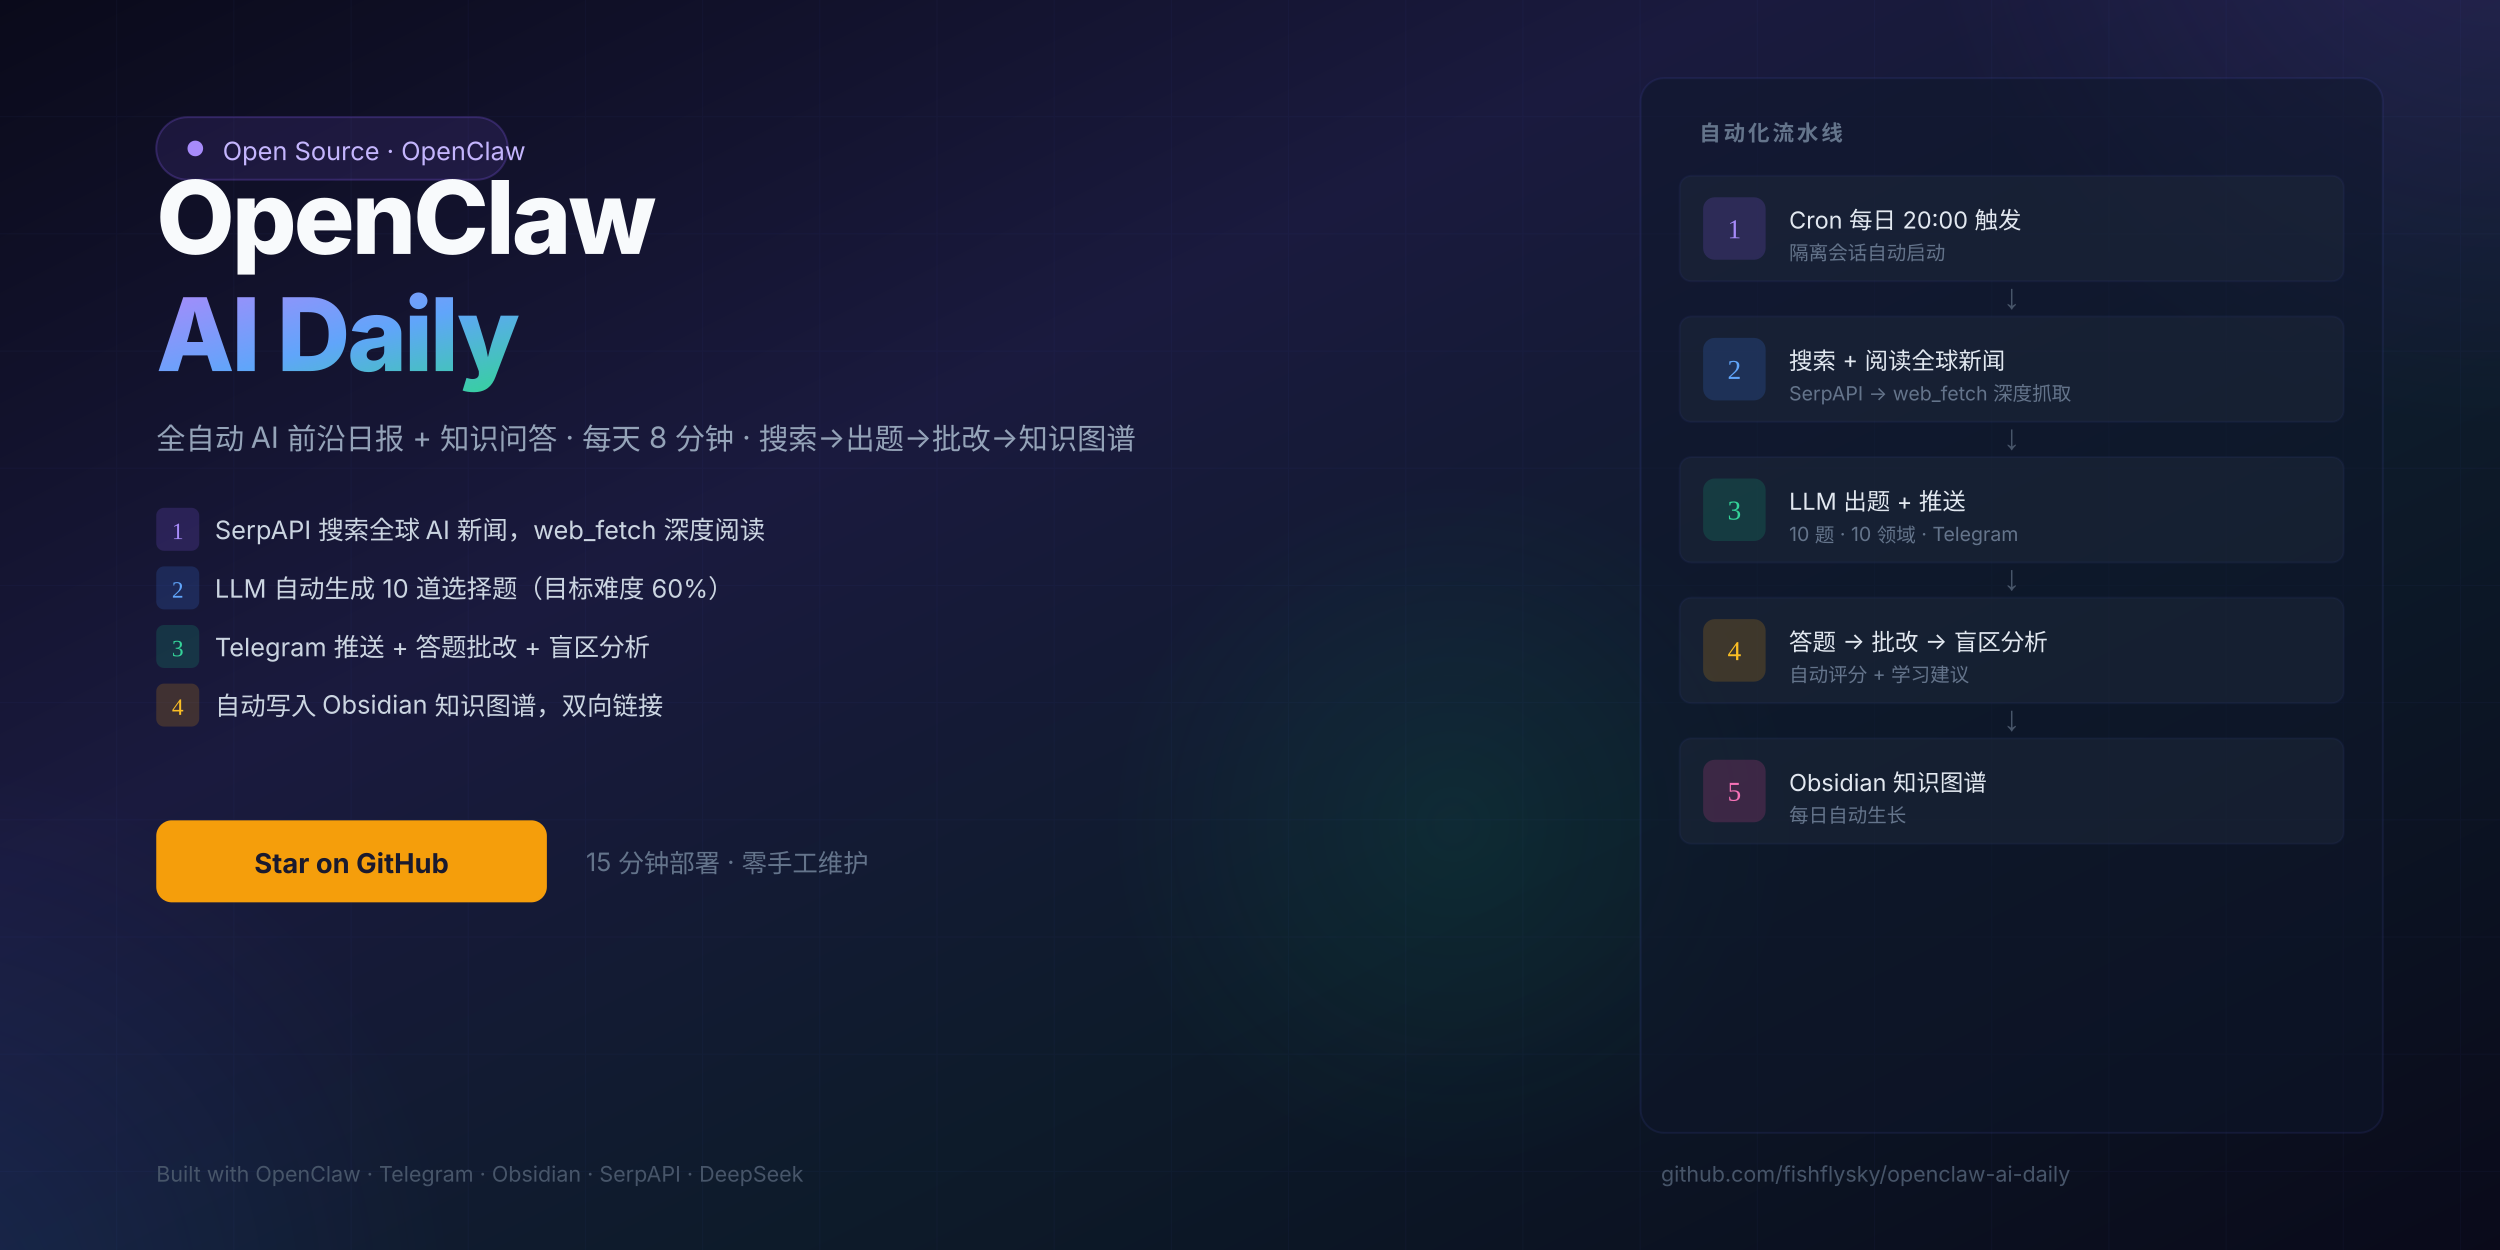
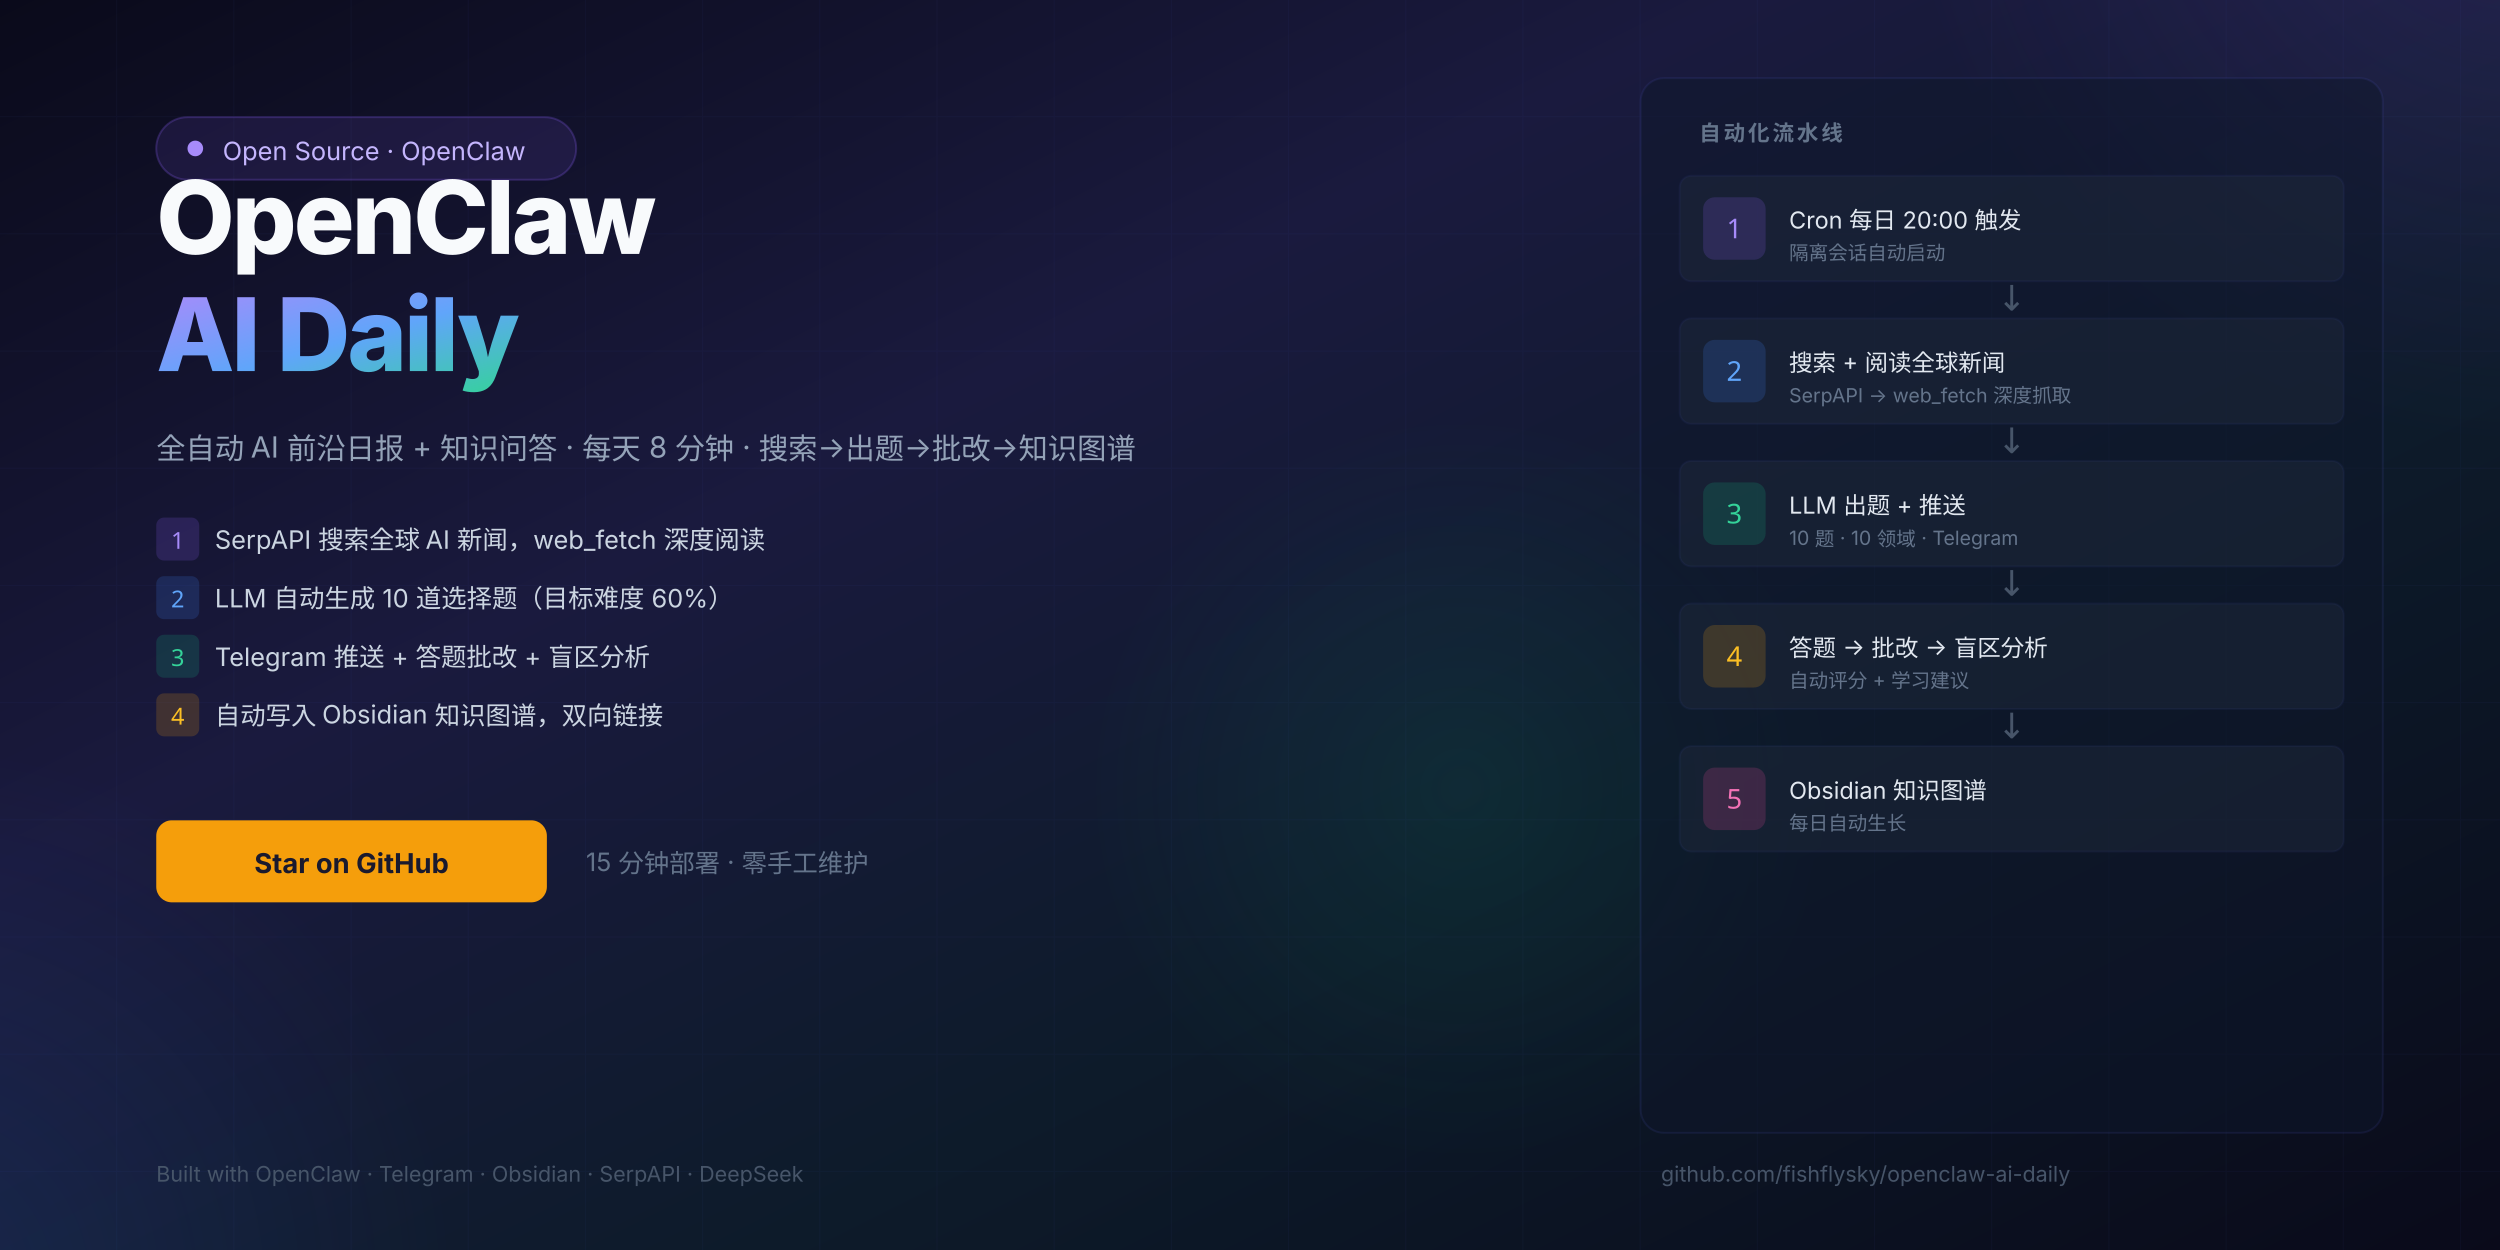
<svg xmlns="http://www.w3.org/2000/svg" width="1280" height="640" viewBox="0 0 1280 640">
  <defs>
    <linearGradient id="bg" x1="0" y1="0" x2="1" y2="1">
      <stop offset="0%" stop-color="#0a0a1a" />
      <stop offset="35%" stop-color="#1a1a3e" />
      <stop offset="65%" stop-color="#0d1b2a" />
      <stop offset="100%" stop-color="#0a0a1a" />
    </linearGradient>
    <linearGradient id="titleGrad" x1="0" y1="0" x2="1" y2="1">
      <stop offset="0%" stop-color="#a78bfa" />
      <stop offset="50%" stop-color="#60a5fa" />
      <stop offset="100%" stop-color="#34d399" />
    </linearGradient>
    <radialGradient id="orb1" cx="0.8" cy="0.2" r="0.5">
      <stop offset="0%" stop-color="#8b5cf6" stop-opacity="0.15" />
      <stop offset="100%" stop-color="#8b5cf6" stop-opacity="0" />
    </radialGradient>
-     <radialGradient id="orb2" cx="0.15" cy="0.8" r="0.5">
+     <radialGradient id="orb2" cx="0.15" cy="0.75" r="0.5">
      <stop offset="0%" stop-color="#3b82f6" stop-opacity="0.12" />
      <stop offset="100%" stop-color="#3b82f6" stop-opacity="0" />
    </radialGradient>
    <radialGradient id="orb3" cx="0.6" cy="0.55" r="0.4">
      <stop offset="0%" stop-color="#10b981" stop-opacity="0.10" />
      <stop offset="100%" stop-color="#10b981" stop-opacity="0" />
    </radialGradient>
  </defs>
  <rect width="1280" height="640" fill="url(#bg)" />
  <pattern id="grid" width="60" height="60" patternUnits="userSpaceOnUse">
    <path d="M60 0V60M0 60H60" stroke="#6366f1" stroke-opacity="0.04" fill="none" />
  </pattern>
  <rect width="1280" height="640" fill="url(#grid)" />
-   <circle cx="1100" cy="100" r="300" fill="url(#orb1)" />
-   <circle cx="150" cy="500" r="280" fill="url(#orb2)" />
-   <circle cx="700" cy="400" r="220" fill="url(#orb3)" />
-   <rect x="80" y="60" rx="16" width="180" height="32" fill="#8b5cf6" fill-opacity="0.12" stroke="#8b5cf6" stroke-opacity="0.25" />
+   <circle cx="1100" cy="100" r="320" fill="url(#orb1)" />
+   <circle cx="150" cy="520" r="280" fill="url(#orb2)" />
+   <circle cx="700" cy="380" r="240" fill="url(#orb3)" />
+   <rect x="80" y="60" rx="16" width="215" height="32" fill="#8b5cf6" fill-opacity="0.12" stroke="#8b5cf6" stroke-opacity="0.25" />
  <circle cx="100" cy="76" r="4" fill="#a78bfa" />
  <text x="114" y="82" font-family="system-ui,-apple-system,'PingFang SC','Microsoft YaHei',sans-serif" font-size="13" fill="#c4b5fd">Open Source · OpenClaw</text>
  <text x="80" y="130" font-family="system-ui,-apple-system,'PingFang SC','Microsoft YaHei',sans-serif" font-size="52" font-weight="800" fill="#f8fafc" letter-spacing="-1.5">OpenClaw</text>
  <text x="80" y="190" font-family="system-ui,-apple-system,'PingFang SC','Microsoft YaHei',sans-serif" font-size="52" font-weight="800" fill="url(#titleGrad)" letter-spacing="-1.5">AI Daily</text>
-   <text x="80" y="230" font-family="system-ui,-apple-system,'PingFang SC','Microsoft YaHei',sans-serif" font-size="15" fill="#94a3b8">全自动 AI 前沿日报 + 知识问答 · 每天 8 分钟 · 搜索→出题→批改→知识图谱</text>
-   <g transform="translate(80,260)">
+   <text x="80" y="235" font-family="system-ui,-apple-system,'PingFang SC','Microsoft YaHei',sans-serif" font-size="15" fill="#94a3b8">全自动 AI 前沿日报 + 知识问答 · 每天 8 分钟 · 搜索→出题→批改→知识图谱</text>
+   <g transform="translate(80, 265)">
    <g>
      <rect x="0" y="0" rx="4" width="22" height="22" fill="#8b5cf6" opacity="0.18" />
-       <text x="11" y="16" font-size="12" fill="#a78bfa" text-anchor="middle">1</text>
+       <text x="11" y="16" font-size="12" fill="#a78bfa" font-family="system-ui,sans-serif" text-anchor="middle">1</text>
      <text x="30" y="16" font-family="system-ui,-apple-system,'PingFang SC','Microsoft YaHei',sans-serif" font-size="13" fill="#cbd5e1">SerpAPI 搜索全球 AI 新闻，web_fetch 深度阅读</text>
    </g>
-     <g transform="translate(0,30)">
+     <g transform="translate(0, 30)">
      <rect x="0" y="0" rx="4" width="22" height="22" fill="#3b82f6" opacity="0.18" />
-       <text x="11" y="16" font-size="12" fill="#60a5fa" text-anchor="middle">2</text>
+       <text x="11" y="16" font-size="12" fill="#60a5fa" font-family="system-ui,sans-serif" text-anchor="middle">2</text>
      <text x="30" y="16" font-family="system-ui,-apple-system,'PingFang SC','Microsoft YaHei',sans-serif" font-size="13" fill="#cbd5e1">LLM 自动生成 10 道选择题（目标难度 60%）</text>
    </g>
-     <g transform="translate(0,60)">
+     <g transform="translate(0, 60)">
      <rect x="0" y="0" rx="4" width="22" height="22" fill="#10b981" opacity="0.18" />
-       <text x="11" y="16" font-size="12" fill="#34d399" text-anchor="middle">3</text>
+       <text x="11" y="16" font-size="12" fill="#34d399" font-family="system-ui,sans-serif" text-anchor="middle">3</text>
      <text x="30" y="16" font-family="system-ui,-apple-system,'PingFang SC','Microsoft YaHei',sans-serif" font-size="13" fill="#cbd5e1">Telegram 推送 + 答题批改 + 盲区分析</text>
    </g>
-     <g transform="translate(0,90)">
+     <g transform="translate(0, 90)">
      <rect x="0" y="0" rx="4" width="22" height="22" fill="#f59e0b" opacity="0.18" />
-       <text x="11" y="16" font-size="12" fill="#fbbf24" text-anchor="middle">4</text>
+       <text x="11" y="16" font-size="12" fill="#fbbf24" font-family="system-ui,sans-serif" text-anchor="middle">4</text>
      <text x="30" y="16" font-family="system-ui,-apple-system,'PingFang SC','Microsoft YaHei',sans-serif" font-size="13" fill="#cbd5e1">自动写入 Obsidian 知识图谱，双向链接</text>
    </g>
  </g>
  <rect x="80" y="420" rx="8" width="200" height="42" fill="#f59e0b" />
  <text x="180" y="447" font-family="system-ui,-apple-system,'PingFang SC','Microsoft YaHei',sans-serif" font-size="14" font-weight="700" fill="#1a1a2e" text-anchor="middle">Star on GitHub</text>
  <text x="300" y="446" font-family="system-ui,-apple-system,'PingFang SC','Microsoft YaHei',sans-serif" font-size="13" fill="#64748b">15 分钟部署 · 零手工维护</text>
  <rect x="840" y="40" rx="12" width="380" height="540" fill="#0f172a" fill-opacity="0.5" stroke="#6366f1" stroke-opacity="0.1" />
  <text x="870" y="72" font-family="system-ui,-apple-system,'PingFang SC','Microsoft YaHei',sans-serif" font-size="11" fill="#64748b" font-weight="600" letter-spacing="1.5">自动化流水线</text>
-   <g transform="translate(860,90)">
+   <g transform="translate(860, 90)">
    <rect x="0" y="0" rx="6" width="340" height="54" fill="#1e293b" fill-opacity="0.5" stroke="#6366f1" stroke-opacity="0.06" />
    <rect x="12" y="11" rx="6" width="32" height="32" fill="#8b5cf6" opacity="0.18" />
-     <text x="28" y="32" font-size="14" fill="#a78bfa" text-anchor="middle">1</text>
+     <text x="28" y="32" font-size="14" fill="#a78bfa" font-family="system-ui,sans-serif" text-anchor="middle">1</text>
    <text x="56" y="27" font-family="system-ui,-apple-system,'PingFang SC','Microsoft YaHei',sans-serif" font-size="12" fill="#e2e8f0">Cron 每日 20:00 触发</text>
    <text x="56" y="43" font-family="system-ui,-apple-system,'PingFang SC','Microsoft YaHei',sans-serif" font-size="10" fill="#64748b">隔离会话自动启动</text>
  </g>
-   <text x="1030" y="158" font-size="18" fill="#475569" text-anchor="middle">↓</text>
-   <g transform="translate(860,162)">
+   <text x="1030" y="159" font-size="18" fill="#475569" font-family="system-ui,sans-serif" text-anchor="middle">↓</text>
+   <g transform="translate(860, 163)">
    <rect x="0" y="0" rx="6" width="340" height="54" fill="#1e293b" fill-opacity="0.5" stroke="#6366f1" stroke-opacity="0.06" />
    <rect x="12" y="11" rx="6" width="32" height="32" fill="#3b82f6" opacity="0.18" />
-     <text x="28" y="32" font-size="14" fill="#60a5fa" text-anchor="middle">2</text>
+     <text x="28" y="32" font-size="14" fill="#60a5fa" font-family="system-ui,sans-serif" text-anchor="middle">2</text>
    <text x="56" y="27" font-family="system-ui,-apple-system,'PingFang SC','Microsoft YaHei',sans-serif" font-size="12" fill="#e2e8f0">搜索 + 阅读全球新闻</text>
    <text x="56" y="43" font-family="system-ui,-apple-system,'PingFang SC','Microsoft YaHei',sans-serif" font-size="10" fill="#64748b">SerpAPI → web_fetch 深度抓取</text>
  </g>
-   <text x="1030" y="230" font-size="18" fill="#475569" text-anchor="middle">↓</text>
-   <g transform="translate(860,234)">
+   <text x="1030" y="232" font-size="18" fill="#475569" font-family="system-ui,sans-serif" text-anchor="middle">↓</text>
+   <g transform="translate(860, 236)">
    <rect x="0" y="0" rx="6" width="340" height="54" fill="#1e293b" fill-opacity="0.5" stroke="#6366f1" stroke-opacity="0.06" />
    <rect x="12" y="11" rx="6" width="32" height="32" fill="#10b981" opacity="0.18" />
-     <text x="28" y="32" font-size="14" fill="#34d399" text-anchor="middle">3</text>
+     <text x="28" y="32" font-size="14" fill="#34d399" font-family="system-ui,sans-serif" text-anchor="middle">3</text>
    <text x="56" y="27" font-family="system-ui,-apple-system,'PingFang SC','Microsoft YaHei',sans-serif" font-size="12" fill="#e2e8f0">LLM 出题 + 推送</text>
    <text x="56" y="43" font-family="system-ui,-apple-system,'PingFang SC','Microsoft YaHei',sans-serif" font-size="10" fill="#64748b">10 题 · 10 领域 · Telegram</text>
  </g>
-   <text x="1030" y="302" font-size="18" fill="#475569" text-anchor="middle">↓</text>
-   <g transform="translate(860,306)">
+   <text x="1030" y="305" font-size="18" fill="#475569" font-family="system-ui,sans-serif" text-anchor="middle">↓</text>
+   <g transform="translate(860, 309)">
    <rect x="0" y="0" rx="6" width="340" height="54" fill="#1e293b" fill-opacity="0.5" stroke="#6366f1" stroke-opacity="0.06" />
    <rect x="12" y="11" rx="6" width="32" height="32" fill="#f59e0b" opacity="0.18" />
-     <text x="28" y="32" font-size="14" fill="#fbbf24" text-anchor="middle">4</text>
+     <text x="28" y="32" font-size="14" fill="#fbbf24" font-family="system-ui,sans-serif" text-anchor="middle">4</text>
    <text x="56" y="27" font-family="system-ui,-apple-system,'PingFang SC','Microsoft YaHei',sans-serif" font-size="12" fill="#e2e8f0">答题 → 批改 → 盲区分析</text>
    <text x="56" y="43" font-family="system-ui,-apple-system,'PingFang SC','Microsoft YaHei',sans-serif" font-size="10" fill="#64748b">自动评分 + 学习建议</text>
  </g>
-   <text x="1030" y="374" font-size="18" fill="#475569" text-anchor="middle">↓</text>
-   <g transform="translate(860,378)">
+   <text x="1030" y="378" font-size="18" fill="#475569" font-family="system-ui,sans-serif" text-anchor="middle">↓</text>
+   <g transform="translate(860, 382)">
    <rect x="0" y="0" rx="6" width="340" height="54" fill="#1e293b" fill-opacity="0.5" stroke="#6366f1" stroke-opacity="0.06" />
    <rect x="12" y="11" rx="6" width="32" height="32" fill="#ec4899" opacity="0.18" />
-     <text x="28" y="32" font-size="14" fill="#f472b6" text-anchor="middle">5</text>
+     <text x="28" y="32" font-size="14" fill="#f472b6" font-family="system-ui,sans-serif" text-anchor="middle">5</text>
    <text x="56" y="27" font-family="system-ui,-apple-system,'PingFang SC','Microsoft YaHei',sans-serif" font-size="12" fill="#e2e8f0">Obsidian 知识图谱</text>
    <text x="56" y="43" font-family="system-ui,-apple-system,'PingFang SC','Microsoft YaHei',sans-serif" font-size="10" fill="#64748b">每日自动生长</text>
  </g>
  <text x="80" y="605" font-family="system-ui,-apple-system,'PingFang SC','Microsoft YaHei',sans-serif" font-size="11" fill="#475569">Built with OpenClaw · Telegram · Obsidian · SerpAPI · DeepSeek</text>
  <text x="1060" y="605" font-family="system-ui,-apple-system,'PingFang SC','Microsoft YaHei',sans-serif" font-size="11" fill="#475569" text-anchor="end">github.com/fishflysky/openclaw-ai-daily</text>
</svg>
